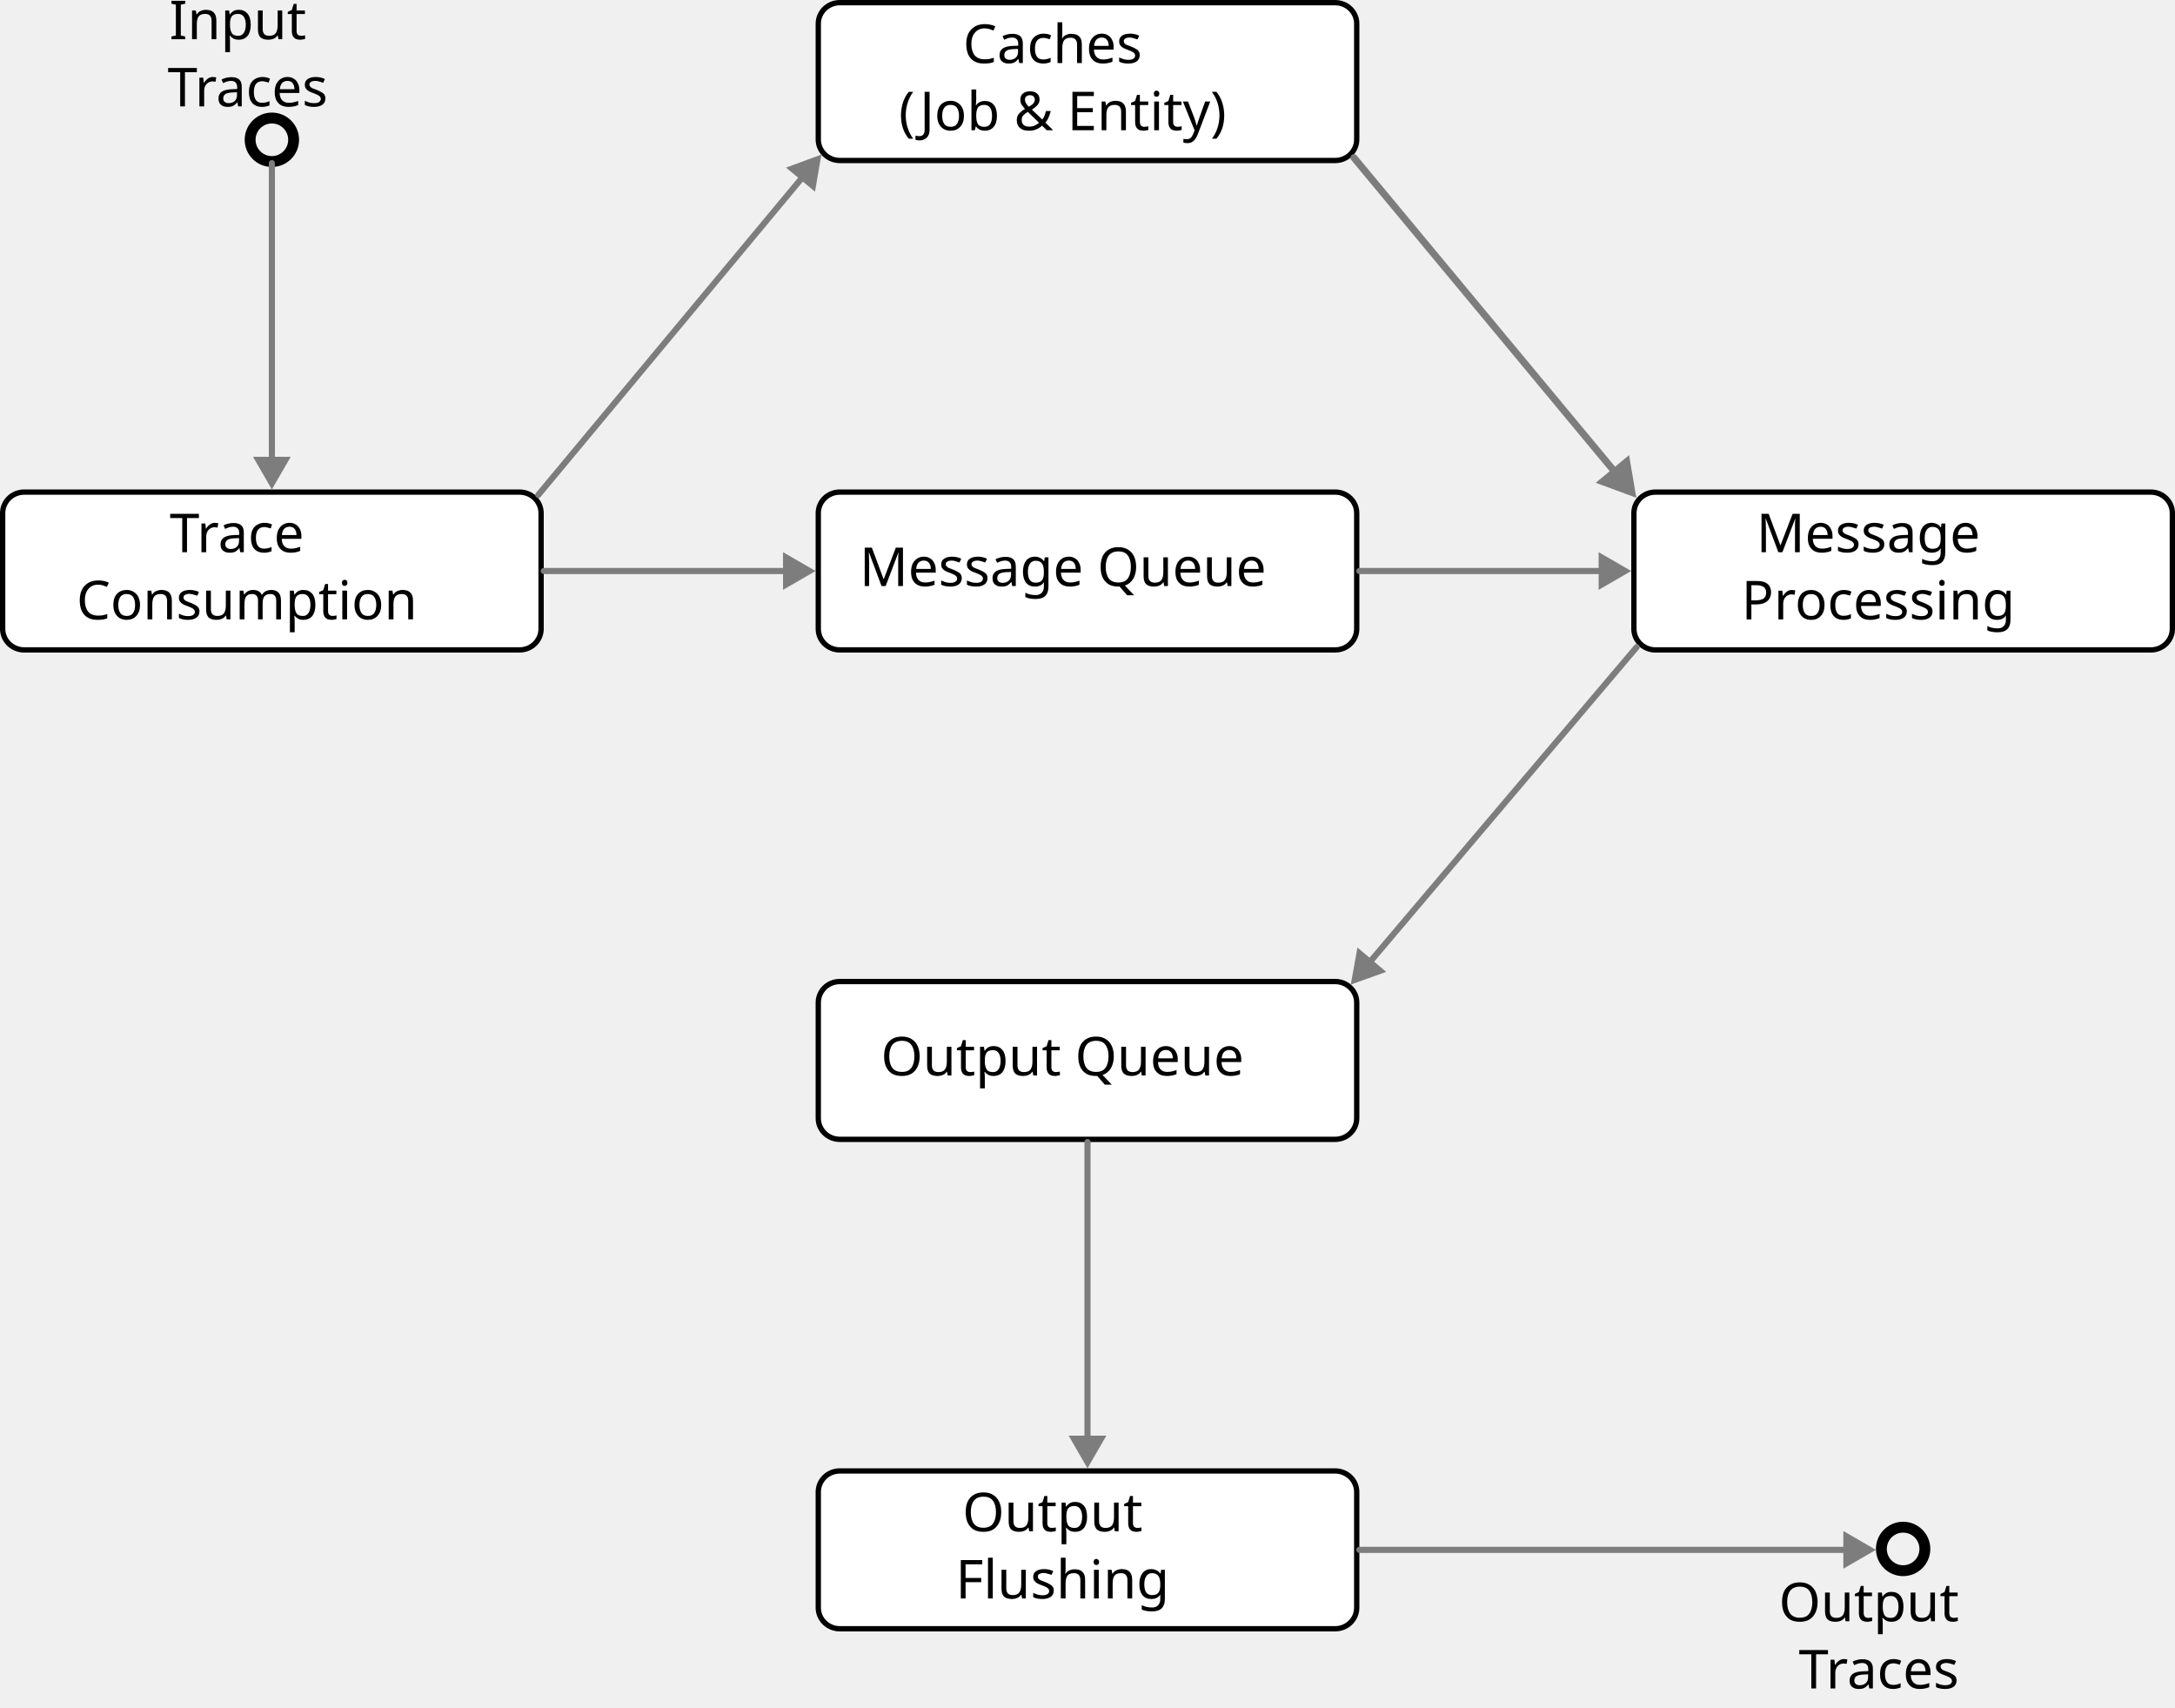
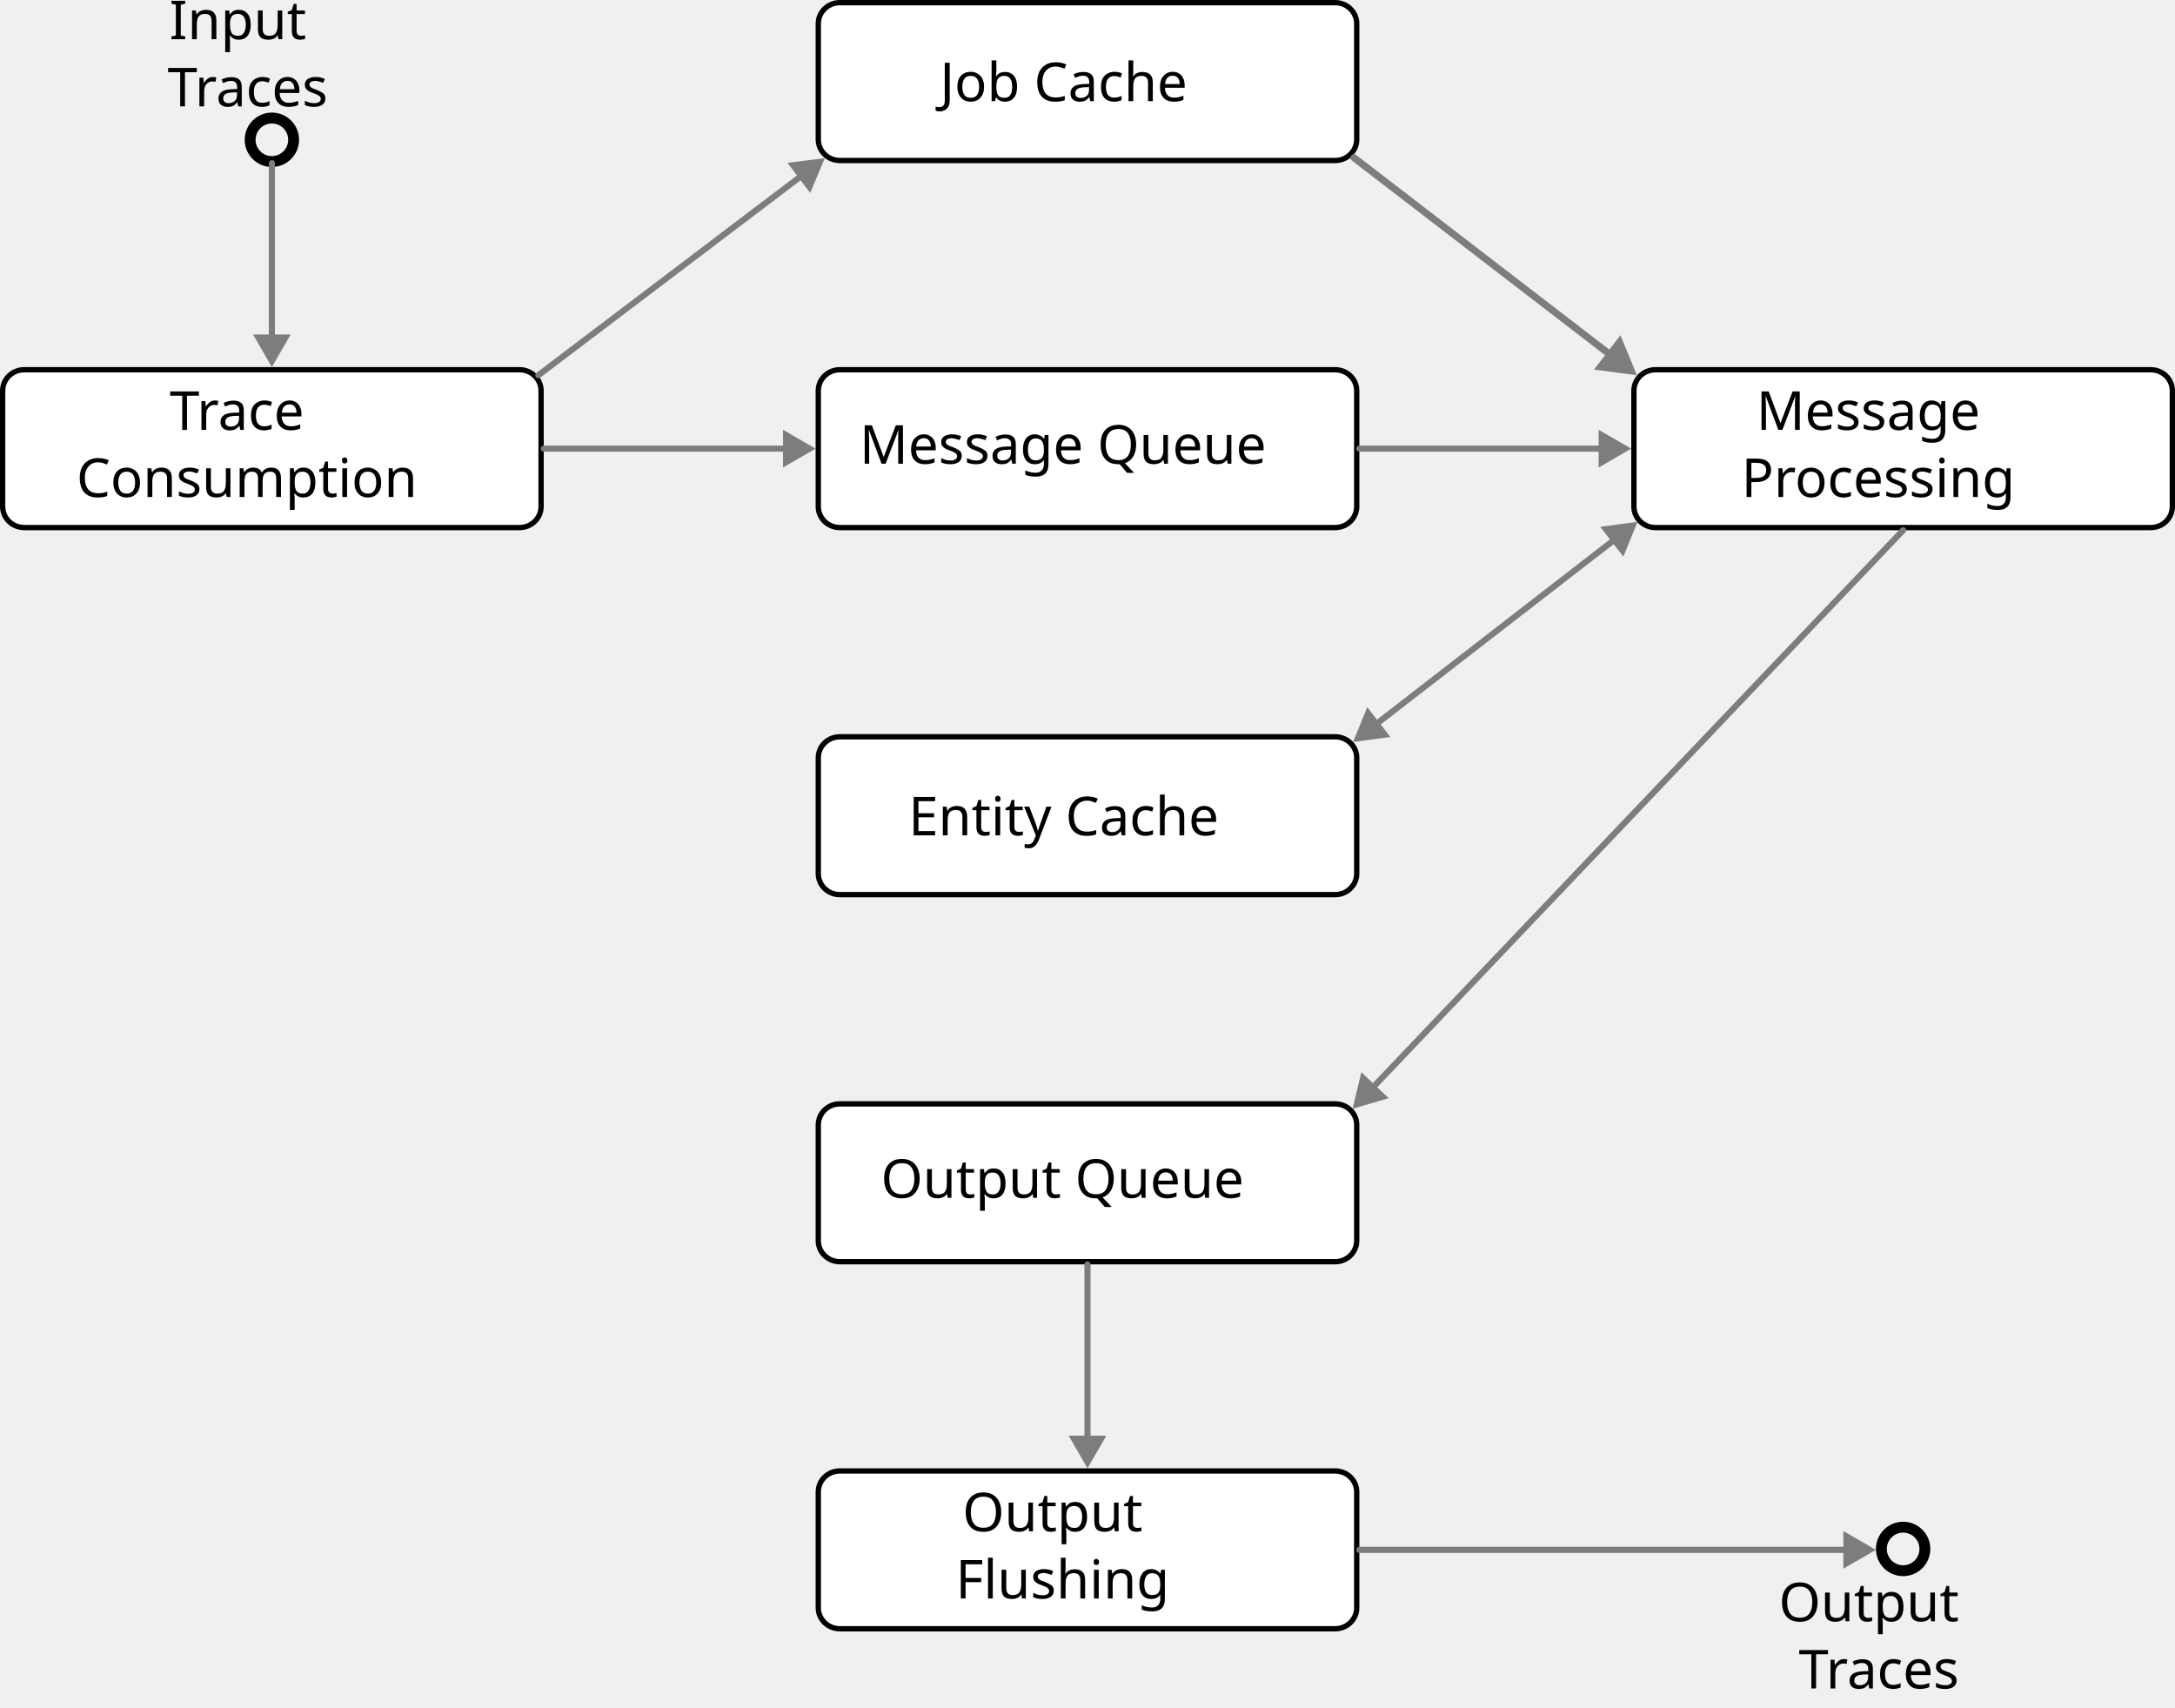
<svg xmlns="http://www.w3.org/2000/svg" width="200mm" height="157mm" viewBox="0 0 200 157" version="1.1" id="svg1">
  <defs id="defs1">
    <marker style="overflow:visible" id="Triangle" refX="0" refY="0" orient="auto-start-reverse" markerWidth="1" markerHeight="1" viewBox="0 0 1 1" preserveAspectRatio="xMidYMid">
      <path transform="scale(0.5)" style="fill:context-stroke;fill-rule:evenodd;stroke:context-stroke;stroke-width:1pt" d="M 5.77,0 -2.88,5 V -5 Z" id="path135" />
    </marker>
    <marker style="overflow:visible" id="Triangle-8" refX="0" refY="0" orient="auto-start-reverse" markerWidth="1" markerHeight="1" viewBox="0 0 1 1" preserveAspectRatio="xMidYMid">
      <path transform="scale(0.5)" style="fill:context-stroke;fill-rule:evenodd;stroke:context-stroke;stroke-width:1pt" d="M 5.77,0 -2.88,5 V -5 Z" id="path135-9" />
    </marker>
    <marker style="overflow:visible" id="Triangle-4" refX="0" refY="0" orient="auto-start-reverse" markerWidth="1" markerHeight="1" viewBox="0 0 1 1" preserveAspectRatio="xMidYMid">
      <path transform="scale(0.5)" style="fill:context-stroke;fill-rule:evenodd;stroke:context-stroke;stroke-width:1pt" d="M 5.77,0 -2.88,5 V -5 Z" id="path135-95" />
    </marker>
    <marker style="overflow:visible" id="Triangle-7" refX="0" refY="0" orient="auto-start-reverse" markerWidth="1" markerHeight="1" viewBox="0 0 1 1" preserveAspectRatio="xMidYMid">
      <path transform="scale(0.5)" style="fill:context-stroke;fill-rule:evenodd;stroke:context-stroke;stroke-width:1pt" d="M 5.77,0 -2.88,5 V -5 Z" id="path135-1" />
    </marker>
    <marker style="overflow:visible" id="Triangle-6" refX="0" refY="0" orient="auto-start-reverse" markerWidth="1" markerHeight="1" viewBox="0 0 1 1" preserveAspectRatio="xMidYMid">
      <path transform="scale(0.5)" style="fill:context-stroke;fill-rule:evenodd;stroke:context-stroke;stroke-width:1pt" d="M 5.77,0 -2.88,5 V -5 Z" id="path135-15" />
    </marker>
    <marker style="overflow:visible" id="Triangle-0" refX="0" refY="0" orient="auto-start-reverse" markerWidth="1" markerHeight="1" viewBox="0 0 1 1" preserveAspectRatio="xMidYMid">
      <path transform="scale(0.5)" style="fill:context-stroke;fill-rule:evenodd;stroke:context-stroke;stroke-width:1pt" d="M 5.77,0 -2.88,5 V -5 Z" id="path135-91" />
    </marker>
    <marker style="overflow:visible" id="Triangle-5" refX="0" refY="0" orient="auto-start-reverse" markerWidth="1" markerHeight="1" viewBox="0 0 1 1" preserveAspectRatio="xMidYMid">
      <path transform="scale(0.5)" style="fill:context-stroke;fill-rule:evenodd;stroke:context-stroke;stroke-width:1pt" d="M 5.77,0 -2.88,5 V -5 Z" id="path135-97" />
    </marker>
    <marker style="overflow:visible" id="Triangle-7-6" refX="0" refY="0" orient="auto-start-reverse" markerWidth="1" markerHeight="1" viewBox="0 0 1 1" preserveAspectRatio="xMidYMid">
      <path transform="scale(0.5)" style="fill:context-stroke;fill-rule:evenodd;stroke:context-stroke;stroke-width:1pt" d="M 5.77,0 -2.88,5 V -5 Z" id="path135-1-5" />
    </marker>
+     <marker style="overflow:visible" id="Triangle-4-6" refX="0" refY="0" orient="auto-start-reverse" markerWidth="1" markerHeight="1" viewBox="0 0 1 1" preserveAspectRatio="xMidYMid">
+       <path transform="scale(0.5)" style="fill:context-stroke;fill-rule:evenodd;stroke:context-stroke;stroke-width:1pt" d="M 5.77,0 -2.88,5 V -5 Z" id="path135-95-2" />
+     </marker>
  </defs>
-   <g id="g4-4-6" transform="translate(-321.0146,-254.0433)" style="display:inline">
+   <g id="g4-4-6" transform="translate(-321.0146,-265.2933)" style="display:inline">
    <rect style="fill:#ffffff;fill-opacity:1;stroke:#000000;stroke-width:0.489;stroke-linecap:round;stroke-linejoin:round;stroke-dasharray:none;stroke-opacity:1" id="rect1-9-3" width="49.511" height="14.511" x="321.259" y="299.288" rx="1.98" ry="1.935" />
    <text xml:space="preserve" style="font-style:normal;font-variant:normal;font-weight:normal;font-stretch:normal;font-size:3.528px;font-family:'JetBrainsMono Nerd Font';-inkscape-font-specification:'JetBrainsMono Nerd Font, Normal';font-variant-ligatures:normal;font-variant-caps:normal;font-variant-numeric:normal;font-variant-east-asian:normal;text-align:center;writing-mode:lr-tb;direction:ltr;text-anchor:middle;fill:#000000;fill-opacity:1;stroke:none;stroke-width:0.5;stroke-linecap:round;stroke-linejoin:round;stroke-dasharray:none;stroke-opacity:1" x="346.01" y="304.815" id="text3-8-5">
      <tspan style="font-style:normal;font-variant:normal;font-weight:normal;font-stretch:normal;font-size:4.939px;font-family:'JetBrainsMono Nerd Font';-inkscape-font-specification:'JetBrainsMono Nerd Font, Normal';font-variant-ligatures:normal;font-variant-caps:normal;font-variant-numeric:normal;font-variant-east-asian:normal;text-align:center;text-anchor:middle;stroke:none;stroke-width:0.5" x="346.01" y="304.815" id="tspan9-7">Trace</tspan>
      <tspan style="font-style:normal;font-variant:normal;font-weight:normal;font-stretch:normal;font-size:4.939px;font-family:'JetBrainsMono Nerd Font';-inkscape-font-specification:'JetBrainsMono Nerd Font, Normal';font-variant-ligatures:normal;font-variant-caps:normal;font-variant-numeric:normal;font-variant-east-asian:normal;text-align:center;text-anchor:middle;stroke:none;stroke-width:0.5" x="346.01" y="310.988" id="tspan10">Consumption</tspan>
    </text>
  </g>
-   <g id="g4-4-6-2" transform="translate(2.144295,-82.36465)" style="display:inline">
+   <g id="g4-4-6-2" transform="translate(2.144295,-93.61465)" style="display:inline">
    <rect style="fill:#ffffff;fill-opacity:1;stroke:#000000;stroke-width:0.489;stroke-linecap:round;stroke-linejoin:round;stroke-dasharray:none;stroke-opacity:1" id="rect1-9-3-3" width="49.511" height="14.511" x="73.1" y="127.609" rx="1.98" ry="1.935" />
    <text xml:space="preserve" style="font-style:normal;font-variant:normal;font-weight:normal;font-stretch:normal;font-size:3.528px;font-family:'JetBrainsMono Nerd Font';-inkscape-font-specification:'JetBrainsMono Nerd Font, Normal';font-variant-ligatures:normal;font-variant-caps:normal;font-variant-numeric:normal;font-variant-east-asian:normal;text-align:center;writing-mode:lr-tb;direction:ltr;text-anchor:middle;fill:#000000;fill-opacity:1;stroke:none;stroke-width:0.5;stroke-linecap:round;stroke-linejoin:round;stroke-dasharray:none;stroke-opacity:1" x="97.885" y="136.248" id="text3-8-5-7">
      <tspan style="font-style:normal;font-variant:normal;font-weight:normal;font-stretch:normal;font-size:4.939px;font-family:'JetBrainsMono Nerd Font';-inkscape-font-specification:'JetBrainsMono Nerd Font, Normal';font-variant-ligatures:normal;font-variant-caps:normal;font-variant-numeric:normal;font-variant-east-asian:normal;text-align:center;text-anchor:middle;stroke:none;stroke-width:0.5" x="97.885" y="136.248" id="tspan9-7-5">Message Queue</tspan>
    </text>
  </g>
-   <g id="g4-4-6-2-1" transform="translate(-7.721222,-410.0985)" style="display:inline">
-     <rect style="fill:#ffffff;fill-opacity:1;stroke:#000000;stroke-width:0.489;stroke-linecap:round;stroke-linejoin:round;stroke-dasharray:none;stroke-opacity:1" id="rect1-9-3-3-0" width="49.511" height="14.511" x="82.966" y="410.343" rx="1.98" ry="1.935" />
-     <text xml:space="preserve" style="font-style:normal;font-variant:normal;font-weight:normal;font-stretch:normal;font-size:3.528px;font-family:'JetBrainsMono Nerd Font';-inkscape-font-specification:'JetBrainsMono Nerd Font, Normal';font-variant-ligatures:normal;font-variant-caps:normal;font-variant-numeric:normal;font-variant-east-asian:normal;text-align:center;writing-mode:lr-tb;direction:ltr;text-anchor:middle;fill:#000000;fill-opacity:1;stroke:none;stroke-width:0.5;stroke-linecap:round;stroke-linejoin:round;stroke-dasharray:none;stroke-opacity:1" x="107.721" y="415.895" id="text3-8-5-7-6">
-       <tspan style="font-style:normal;font-variant:normal;font-weight:normal;font-stretch:normal;font-size:4.939px;font-family:'JetBrainsMono Nerd Font';-inkscape-font-specification:'JetBrainsMono Nerd Font, Normal';font-variant-ligatures:normal;font-variant-caps:normal;font-variant-numeric:normal;font-variant-east-asian:normal;text-align:center;text-anchor:middle;stroke:none;stroke-width:0.5" x="107.721" y="415.895" id="tspan9-7-5-3">Caches</tspan>
-       <tspan style="font-style:normal;font-variant:normal;font-weight:normal;font-stretch:normal;font-size:4.939px;font-family:'JetBrainsMono Nerd Font';-inkscape-font-specification:'JetBrainsMono Nerd Font, Normal';font-variant-ligatures:normal;font-variant-caps:normal;font-variant-numeric:normal;font-variant-east-asian:normal;text-align:center;text-anchor:middle;stroke:none;stroke-width:0.5" x="107.721" y="422.068" id="tspan7">(Job &amp; Entity)</tspan>
+   <g id="g4-4-6-2-1" transform="translate(-7.721222,-481.0985)" style="display:inline">
+     <rect style="fill:#ffffff;fill-opacity:1;stroke:#000000;stroke-width:0.489;stroke-linecap:round;stroke-linejoin:round;stroke-dasharray:none;stroke-opacity:1" id="rect1-9-3-3-0" width="49.511" height="14.511" x="82.966" y="481.343" rx="1.98" ry="1.935" />
+     <text xml:space="preserve" style="font-style:normal;font-variant:normal;font-weight:normal;font-stretch:normal;font-size:3.528px;font-family:'JetBrainsMono Nerd Font';-inkscape-font-specification:'JetBrainsMono Nerd Font, Normal';font-variant-ligatures:normal;font-variant-caps:normal;font-variant-numeric:normal;font-variant-east-asian:normal;text-align:center;writing-mode:lr-tb;direction:ltr;text-anchor:middle;fill:#000000;fill-opacity:1;stroke:none;stroke-width:0.5;stroke-linecap:round;stroke-linejoin:round;stroke-dasharray:none;stroke-opacity:1" x="107.818" y="490.401" id="text3-8-5-7-6">
+       <tspan style="font-style:normal;font-variant:normal;font-weight:normal;font-stretch:normal;font-size:4.939px;font-family:'JetBrainsMono Nerd Font';-inkscape-font-specification:'JetBrainsMono Nerd Font, Normal';font-variant-ligatures:normal;font-variant-caps:normal;font-variant-numeric:normal;font-variant-east-asian:normal;text-align:center;text-anchor:middle;stroke:none;stroke-width:0.5" x="107.818" y="490.401" id="tspan4">Job Cache</tspan>
    </text>
  </g>
-   <g id="g4-4-6-28" transform="translate(2.144295,-0.9953543)" style="display:inline">
+   <g id="g4-4-6-2-1-2" transform="translate(-7.721222,-413.5985)" style="display:inline">
+     <rect style="fill:#ffffff;fill-opacity:1;stroke:#000000;stroke-width:0.489;stroke-linecap:round;stroke-linejoin:round;stroke-dasharray:none;stroke-opacity:1" id="rect1-9-3-3-0-7" width="49.511" height="14.511" x="82.966" y="481.343" rx="1.98" ry="1.935" />
+     <text xml:space="preserve" style="font-style:normal;font-variant:normal;font-weight:normal;font-stretch:normal;font-size:3.528px;font-family:'JetBrainsMono Nerd Font';-inkscape-font-specification:'JetBrainsMono Nerd Font, Normal';font-variant-ligatures:normal;font-variant-caps:normal;font-variant-numeric:normal;font-variant-east-asian:normal;text-align:center;writing-mode:lr-tb;direction:ltr;text-anchor:middle;fill:#000000;fill-opacity:1;stroke:none;stroke-width:0.5;stroke-linecap:round;stroke-linejoin:round;stroke-dasharray:none;stroke-opacity:1" x="107.818" y="490.401" id="text3-8-5-7-6-0">
+       <tspan style="font-style:normal;font-variant:normal;font-weight:normal;font-stretch:normal;font-size:4.939px;font-family:'JetBrainsMono Nerd Font';-inkscape-font-specification:'JetBrainsMono Nerd Font, Normal';font-variant-ligatures:normal;font-variant-caps:normal;font-variant-numeric:normal;font-variant-east-asian:normal;text-align:center;text-anchor:middle;stroke:none;stroke-width:0.5" x="107.818" y="490.401" id="tspan4-9">Entity Cache</tspan>
+     </text>
+   </g>
+   <g id="g4-4-6-28" transform="translate(2.144295,10.25465)" style="display:inline">
    <rect style="fill:#ffffff;fill-opacity:1;stroke:#000000;stroke-width:0.489;stroke-linecap:round;stroke-linejoin:round;stroke-dasharray:none;stroke-opacity:1" id="rect1-9-3-9" width="49.511" height="14.511" x="73.1" y="91.24" rx="1.98" ry="1.935" />
    <text xml:space="preserve" style="font-style:normal;font-variant:normal;font-weight:normal;font-stretch:normal;font-size:3.528px;font-family:'JetBrainsMono Nerd Font';-inkscape-font-specification:'JetBrainsMono Nerd Font, Normal';font-variant-ligatures:normal;font-variant-caps:normal;font-variant-numeric:normal;font-variant-east-asian:normal;text-align:center;writing-mode:lr-tb;direction:ltr;text-anchor:middle;fill:#000000;fill-opacity:1;stroke:none;stroke-width:0.5;stroke-linecap:round;stroke-linejoin:round;stroke-dasharray:none;stroke-opacity:1" x="97.846" y="99.878" id="text3-8-5-73">
      <tspan style="font-style:normal;font-variant:normal;font-weight:normal;font-stretch:normal;font-size:4.939px;font-family:'JetBrainsMono Nerd Font';-inkscape-font-specification:'JetBrainsMono Nerd Font, Normal';font-variant-ligatures:normal;font-variant-caps:normal;font-variant-numeric:normal;font-variant-east-asian:normal;text-align:center;text-anchor:middle;stroke:none;stroke-width:0.5" x="97.846" y="99.878" id="tspan8">Output Queue</tspan>
    </text>
  </g>
-   <g id="g4-4-6-28-9" transform="translate(108.6198,-239.4)" style="display:inline">
+   <g id="g4-4-6-28-9" transform="translate(108.6198,-250.65)" style="display:inline">
    <rect style="fill:#ffffff;fill-opacity:1;stroke:#000000;stroke-width:0.489;stroke-linecap:round;stroke-linejoin:round;stroke-dasharray:none;stroke-opacity:1" id="rect1-9-3-9-3" width="49.511" height="14.511" x="41.625" y="284.645" rx="1.98" ry="1.935" />
    <text xml:space="preserve" style="font-style:normal;font-variant:normal;font-weight:normal;font-stretch:normal;font-size:3.528px;font-family:'JetBrainsMono Nerd Font';-inkscape-font-specification:'JetBrainsMono Nerd Font, Normal';font-variant-ligatures:normal;font-variant-caps:normal;font-variant-numeric:normal;font-variant-east-asian:normal;text-align:center;writing-mode:lr-tb;direction:ltr;text-anchor:middle;fill:#000000;fill-opacity:1;stroke:none;stroke-width:0.5;stroke-linecap:round;stroke-linejoin:round;stroke-dasharray:none;stroke-opacity:1" x="66.383" y="290.171" id="text3-8-5-73-1">
      <tspan style="font-style:normal;font-variant:normal;font-weight:normal;font-stretch:normal;font-size:4.939px;font-family:'JetBrainsMono Nerd Font';-inkscape-font-specification:'JetBrainsMono Nerd Font, Normal';font-variant-ligatures:normal;font-variant-caps:normal;font-variant-numeric:normal;font-variant-east-asian:normal;text-align:center;text-anchor:middle;stroke:none;stroke-width:0.5" x="66.383" y="290.171" id="tspan9-7-6-9">Message</tspan>
      <tspan style="font-style:normal;font-variant:normal;font-weight:normal;font-stretch:normal;font-size:4.939px;font-family:'JetBrainsMono Nerd Font';-inkscape-font-specification:'JetBrainsMono Nerd Font, Normal';font-variant-ligatures:normal;font-variant-caps:normal;font-variant-numeric:normal;font-variant-east-asian:normal;text-align:center;text-anchor:middle;stroke:none;stroke-width:0.5" x="66.383" y="296.345" id="tspan9">Processing</tspan>
    </text>
  </g>
  <g id="g4-4-6-28-9-8" transform="translate(-115.5155,-19.65762)" style="display:inline">
    <rect style="fill:#ffffff;fill-opacity:1;stroke:#000000;stroke-width:0.489;stroke-linecap:round;stroke-linejoin:round;stroke-dasharray:none;stroke-opacity:1" id="rect1-9-3-9-3-4" width="49.511" height="14.511" x="190.76" y="154.902" rx="1.98" ry="1.935" />
    <text xml:space="preserve" style="font-style:normal;font-variant:normal;font-weight:normal;font-stretch:normal;font-size:3.528px;font-family:'JetBrainsMono Nerd Font';-inkscape-font-specification:'JetBrainsMono Nerd Font, Normal';font-variant-ligatures:normal;font-variant-caps:normal;font-variant-numeric:normal;font-variant-east-asian:normal;text-align:center;writing-mode:lr-tb;direction:ltr;text-anchor:middle;fill:#000000;fill-opacity:1;stroke:none;stroke-width:0.5;stroke-linecap:round;stroke-linejoin:round;stroke-dasharray:none;stroke-opacity:1" x="215.511" y="160.454" id="text3-8-5-73-1-5">
      <tspan style="font-style:normal;font-variant:normal;font-weight:normal;font-stretch:normal;font-size:4.939px;font-family:'JetBrainsMono Nerd Font';-inkscape-font-specification:'JetBrainsMono Nerd Font, Normal';font-variant-ligatures:normal;font-variant-caps:normal;font-variant-numeric:normal;font-variant-east-asian:normal;text-align:center;text-anchor:middle;stroke:none;stroke-width:0.5" x="215.511" y="160.454" id="tspan9-7-6-9-0">Output</tspan>
      <tspan style="font-style:normal;font-variant:normal;font-weight:normal;font-stretch:normal;font-size:4.939px;font-family:'JetBrainsMono Nerd Font';-inkscape-font-specification:'JetBrainsMono Nerd Font, Normal';font-variant-ligatures:normal;font-variant-caps:normal;font-variant-numeric:normal;font-variant-east-asian:normal;text-align:center;text-anchor:middle;stroke:none;stroke-width:0.5" x="215.511" y="166.627" id="tspan11">Flushing</tspan>
    </text>
  </g>
  <g id="g11" transform="translate(-100,-87.1483)">
    <circle style="fill:none;stroke:#000000;stroke-width:1;stroke-linecap:round;stroke-linejoin:round;stroke-dasharray:none;stroke-opacity:1" id="path2" cx="125" cy="100" r="2" />
    <text xml:space="preserve" style="font-style:normal;font-variant:normal;font-weight:normal;font-stretch:normal;font-size:3.528px;font-family:'JetBrainsMono Nerd Font';-inkscape-font-specification:'JetBrainsMono Nerd Font, Normal';font-variant-ligatures:normal;font-variant-caps:normal;font-variant-numeric:normal;font-variant-east-asian:normal;text-align:center;writing-mode:lr-tb;direction:ltr;text-anchor:middle;display:inline;fill:#000000;fill-opacity:1;stroke:none;stroke-width:0.5;stroke-linecap:round;stroke-linejoin:round;stroke-dasharray:none;stroke-opacity:1" x="125.074" y="90.754" id="text3-8-5-73-1-5-5">
      <tspan style="font-style:normal;font-variant:normal;font-weight:normal;font-stretch:normal;font-size:4.939px;font-family:'JetBrainsMono Nerd Font';-inkscape-font-specification:'JetBrainsMono Nerd Font, Normal';font-variant-ligatures:normal;font-variant-caps:normal;font-variant-numeric:normal;font-variant-east-asian:normal;text-align:center;text-anchor:middle;stroke:none;stroke-width:0.5" x="125.074" y="90.754" id="tspan9-7-6-9-0-4">Input</tspan>
      <tspan style="font-style:normal;font-variant:normal;font-weight:normal;font-stretch:normal;font-size:4.939px;font-family:'JetBrainsMono Nerd Font';-inkscape-font-specification:'JetBrainsMono Nerd Font, Normal';font-variant-ligatures:normal;font-variant-caps:normal;font-variant-numeric:normal;font-variant-east-asian:normal;text-align:center;text-anchor:middle;stroke:none;stroke-width:0.5" x="125.074" y="96.927" id="tspan2">Traces</tspan>
    </text>
  </g>
  <g id="g12" transform="translate(50,42.41529)">
    <circle style="fill:none;stroke:#000000;stroke-width:1;stroke-linecap:round;stroke-linejoin:round;stroke-dasharray:none;stroke-opacity:1" id="path2-4" cx="125" cy="100" r="2" />
    <text xml:space="preserve" style="font-style:normal;font-variant:normal;font-weight:normal;font-stretch:normal;font-size:3.528px;font-family:'JetBrainsMono Nerd Font';-inkscape-font-specification:'JetBrainsMono Nerd Font, Normal';font-variant-ligatures:normal;font-variant-caps:normal;font-variant-numeric:normal;font-variant-east-asian:normal;text-align:center;writing-mode:lr-tb;direction:ltr;text-anchor:middle;display:inline;fill:#000000;fill-opacity:1;stroke:none;stroke-width:0.5;stroke-linecap:round;stroke-linejoin:round;stroke-dasharray:none;stroke-opacity:1" x="125.062" y="106.653" id="text3-8-5-73-1-5-5-5">
      <tspan style="font-style:normal;font-variant:normal;font-weight:normal;font-stretch:normal;font-size:4.939px;font-family:'JetBrainsMono Nerd Font';-inkscape-font-specification:'JetBrainsMono Nerd Font, Normal';font-variant-ligatures:normal;font-variant-caps:normal;font-variant-numeric:normal;font-variant-east-asian:normal;text-align:center;text-anchor:middle;stroke:none;stroke-width:0.5" x="125.062" y="106.653" id="tspan3">Output</tspan>
      <tspan style="font-style:normal;font-variant:normal;font-weight:normal;font-stretch:normal;font-size:4.939px;font-family:'JetBrainsMono Nerd Font';-inkscape-font-specification:'JetBrainsMono Nerd Font, Normal';font-variant-ligatures:normal;font-variant-caps:normal;font-variant-numeric:normal;font-variant-east-asian:normal;text-align:center;text-anchor:middle;stroke:none;stroke-width:0.5" x="125.062" y="112.827" id="tspan2-9">Traces</tspan>
    </text>
  </g>
-   <path style="fill:none;fill-opacity:1;stroke:#7d7d7d;stroke-width:0.563;stroke-linecap:round;stroke-linejoin:round;stroke-dasharray:none;stroke-dashoffset:0;stroke-opacity:1;marker-end:url(#Triangle)" d="M 50,52.5 73,52.5" id="path6-8-8" />
-   <path style="fill:none;fill-opacity:1;stroke:#7d7d7d;stroke-width:0.563;stroke-linecap:round;stroke-linejoin:round;stroke-dasharray:none;stroke-dashoffset:0;stroke-opacity:1;marker-end:url(#Triangle-8)" d="M 125,52.5 148,52.5" id="path6-8-8-2" />
-   <path style="fill:none;fill-opacity:1;stroke:#7d7d7d;stroke-width:0.563;stroke-linecap:round;stroke-linejoin:round;stroke-dasharray:none;stroke-dashoffset:0;stroke-opacity:1;marker-end:url(#Triangle-4)" d="M 150.5,59.5 125.5,89" id="path6-8-8-0" />
-   <path style="fill:none;fill-opacity:1;stroke:#7d7d7d;stroke-width:0.563;stroke-linecap:round;stroke-linejoin:round;stroke-dasharray:none;stroke-dashoffset:0;stroke-opacity:1;marker-end:url(#Triangle-7)" d="M 49.5,45.5 74.25,15.75" id="path6-8-8-7" />
-   <path style="fill:none;fill-opacity:1;stroke:#7d7d7d;stroke-width:0.563;stroke-linecap:round;stroke-linejoin:round;stroke-dasharray:none;stroke-dashoffset:0;stroke-opacity:1;marker-end:url(#Triangle-7-6)" d="M 25,15 25,43" id="path6-8-8-7-6" />
-   <path style="fill:none;fill-opacity:1;stroke:#7d7d7d;stroke-width:0.647;stroke-linecap:round;stroke-linejoin:round;stroke-dasharray:none;stroke-dashoffset:0;stroke-opacity:1;marker-end:url(#Triangle-6)" d="M 124.5,14.5 149,44" id="path6-8-8-9" />
-   <path style="fill:none;fill-opacity:1;stroke:#7d7d7d;stroke-width:0.563;stroke-linecap:round;stroke-linejoin:round;stroke-dasharray:none;stroke-dashoffset:0;stroke-opacity:1;marker-end:url(#Triangle-0)" d="M 100,105 100,133" id="path6-8-8-77" />
+   <path style="fill:none;fill-opacity:1;stroke:#7d7d7d;stroke-width:0.563;stroke-linecap:round;stroke-linejoin:round;stroke-dasharray:none;stroke-dashoffset:0;stroke-opacity:1;marker-end:url(#Triangle)" d="M 50,41.25 73,41.25" id="path6-8-8" />
+   <path style="fill:none;fill-opacity:1;stroke:#7d7d7d;stroke-width:0.563;stroke-linecap:round;stroke-linejoin:round;stroke-dasharray:none;stroke-dashoffset:0;stroke-opacity:1;marker-end:url(#Triangle-8)" d="M 125,41.25 148,41.25" id="path6-8-8-2" />
+   <path style="fill:none;fill-opacity:1;stroke:#7d7d7d;stroke-width:0.563;stroke-linecap:round;stroke-linejoin:round;stroke-dasharray:none;stroke-dashoffset:0;stroke-opacity:1;marker-end:url(#Triangle-4)" d="M 175,48.75 125.75,100.5" id="path6-8-8-0" />
+   <path style="fill:none;fill-opacity:1;stroke:#7d7d7d;stroke-width:0.563;stroke-linecap:round;stroke-linejoin:round;stroke-dasharray:none;stroke-dashoffset:0;stroke-opacity:1;marker-end:url(#Triangle-4-6);marker-start:url(#Triangle)" d="M 149,49.2 126,67" id="path6-8-8-0-6" />
+   <path style="fill:none;fill-opacity:1;stroke:#7d7d7d;stroke-width:0.563;stroke-linecap:round;stroke-linejoin:round;stroke-dasharray:none;stroke-dashoffset:0;stroke-opacity:1;marker-end:url(#Triangle-7)" d="M 49.5,34.5 74.25,15.75" id="path6-8-8-7" />
+   <path style="fill:none;fill-opacity:1;stroke:#7d7d7d;stroke-width:0.563;stroke-linecap:round;stroke-linejoin:round;stroke-dasharray:none;stroke-dashoffset:0;stroke-opacity:1;marker-end:url(#Triangle-7-6)" d="M 25,15 25,31.75" id="path6-8-8-7-6" />
+   <path style="fill:none;fill-opacity:1;stroke:#7d7d7d;stroke-width:0.647;stroke-linecap:round;stroke-linejoin:round;stroke-dasharray:none;stroke-dashoffset:0;stroke-opacity:1;marker-end:url(#Triangle-6)" d="M 124.5,14.5 148.7,33.1" id="path6-8-8-9" />
+   <path style="fill:none;fill-opacity:1;stroke:#7d7d7d;stroke-width:0.563;stroke-linecap:round;stroke-linejoin:round;stroke-dasharray:none;stroke-dashoffset:0;stroke-opacity:1;marker-end:url(#Triangle-0)" d="M 100,116.25 100,133" id="path6-8-8-77" />
  <path style="fill:none;fill-opacity:1;stroke:#7d7d7d;stroke-width:0.563;stroke-linecap:round;stroke-linejoin:round;stroke-dasharray:none;stroke-dashoffset:0;stroke-opacity:1;marker-end:url(#Triangle-5)" d="m 125,142.5 h 45.5" id="path6-8-8-76" />
</svg>
